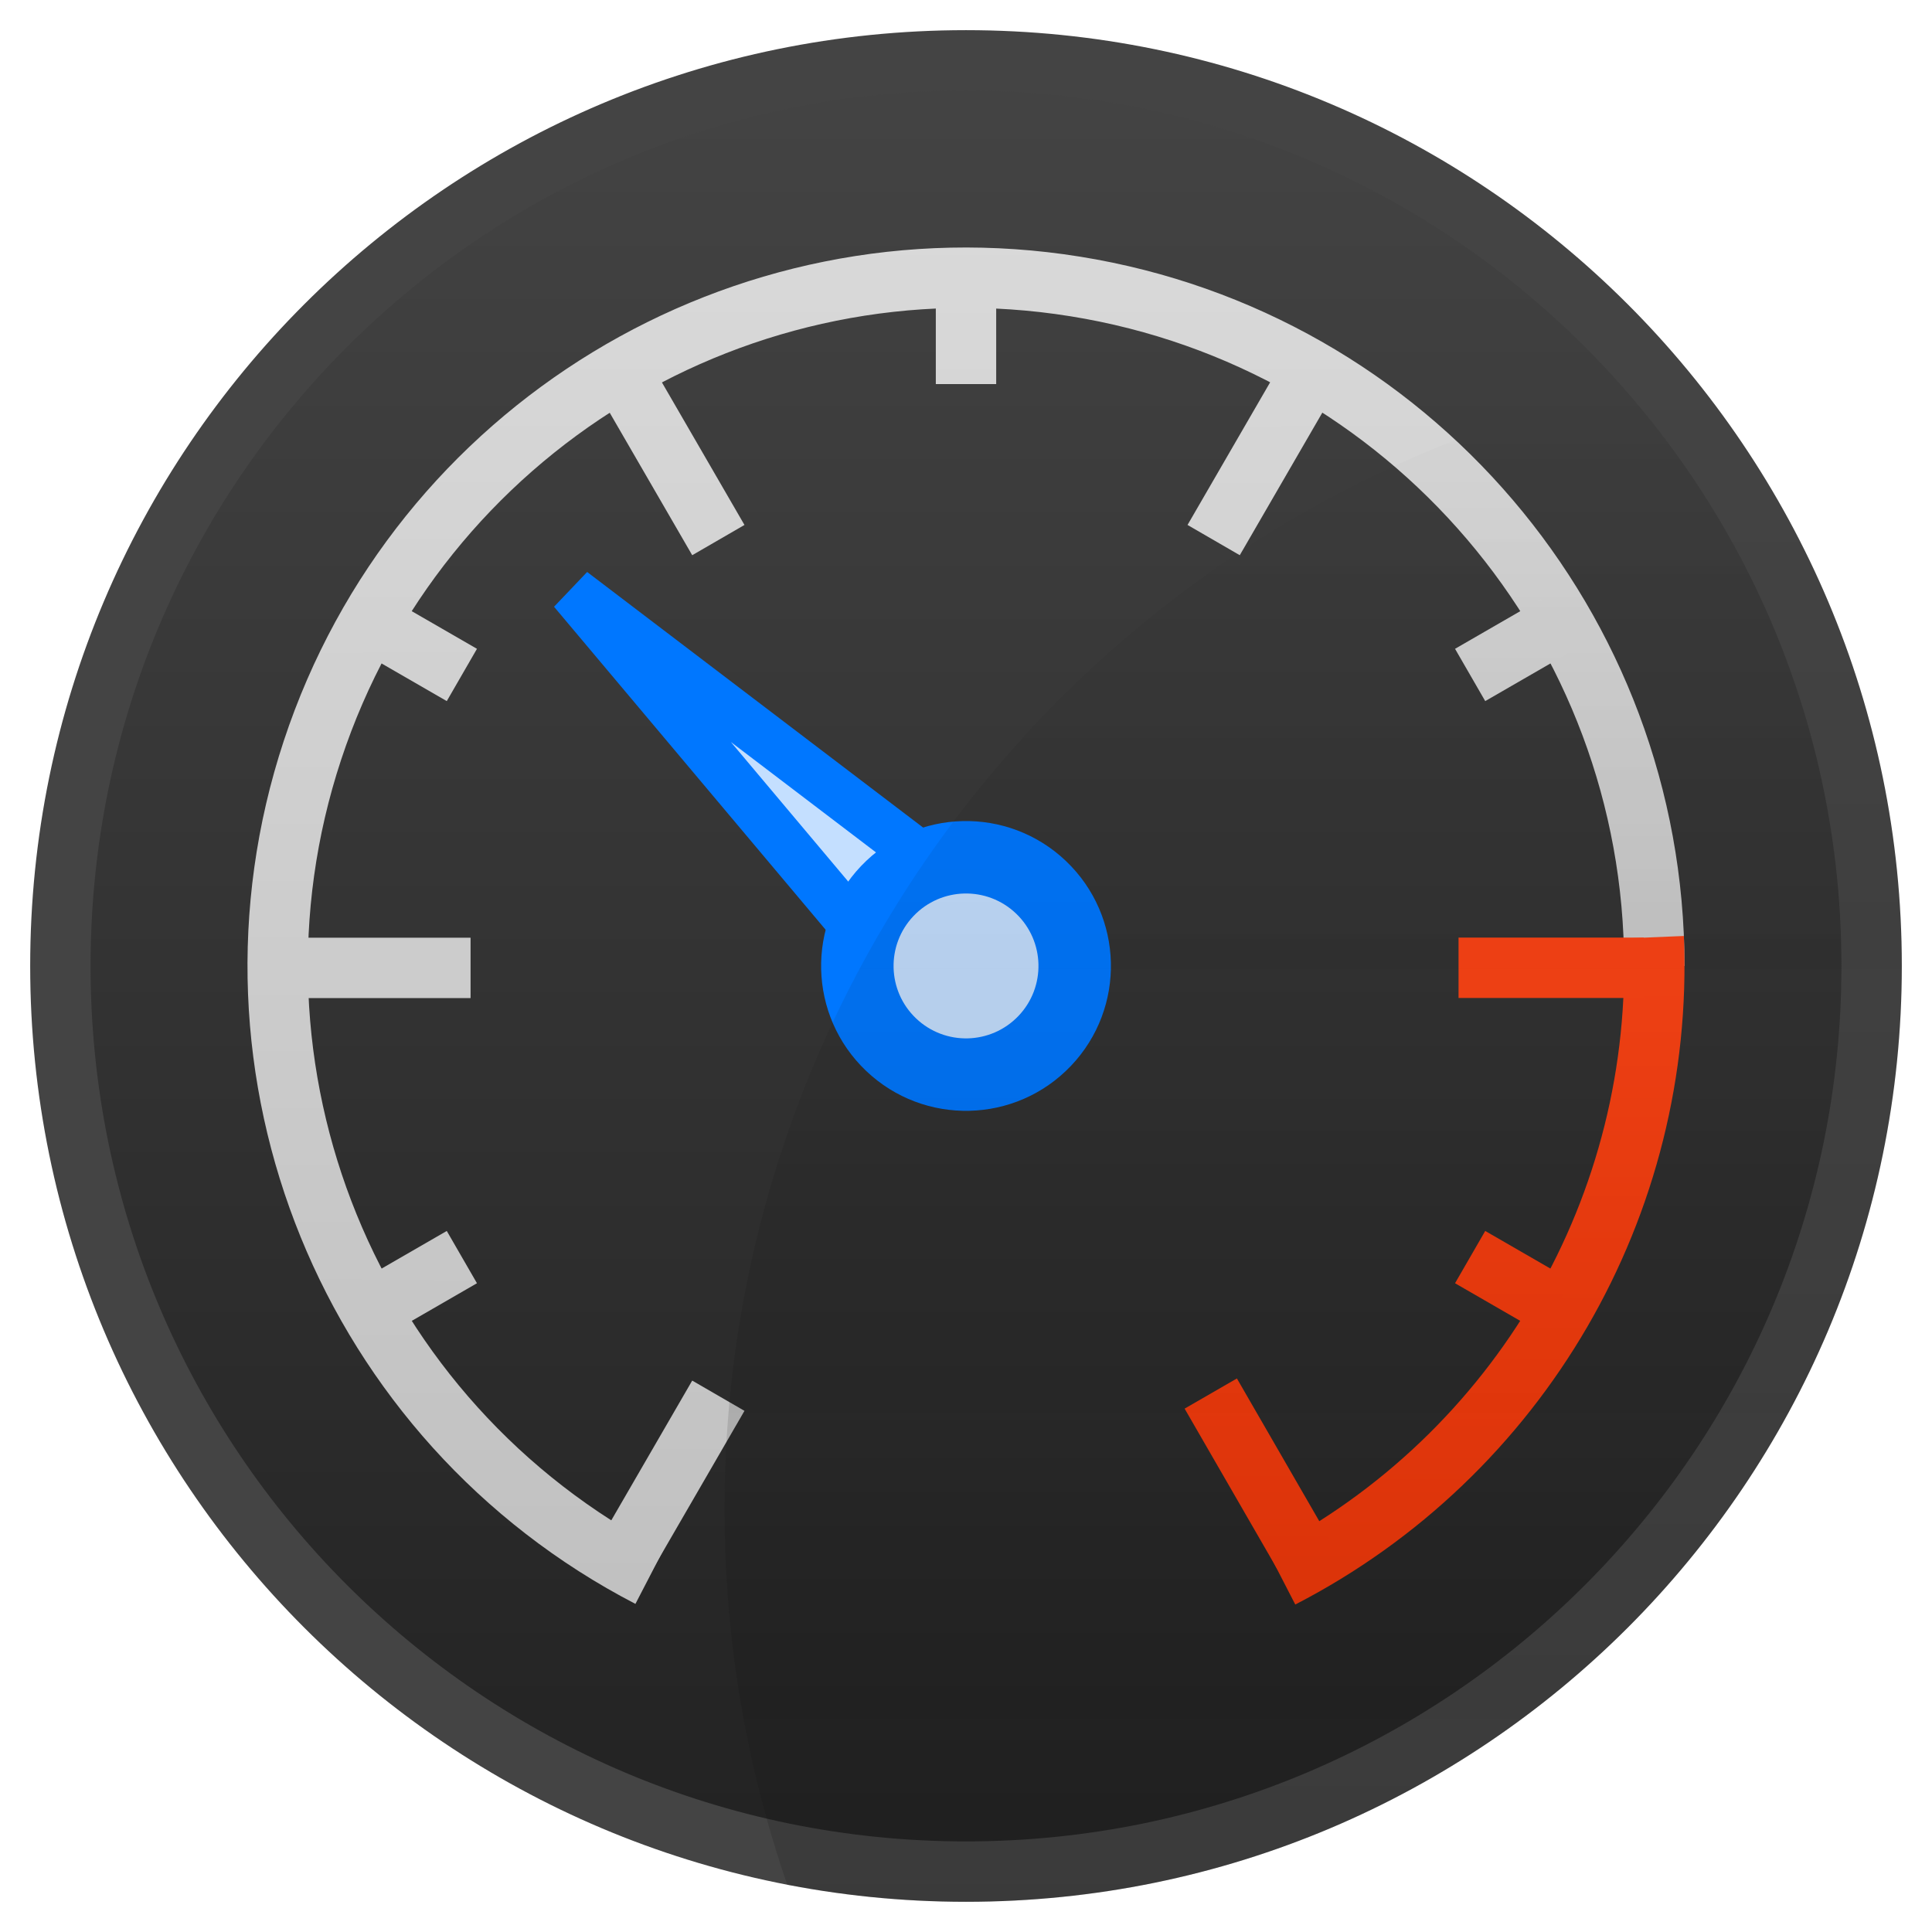
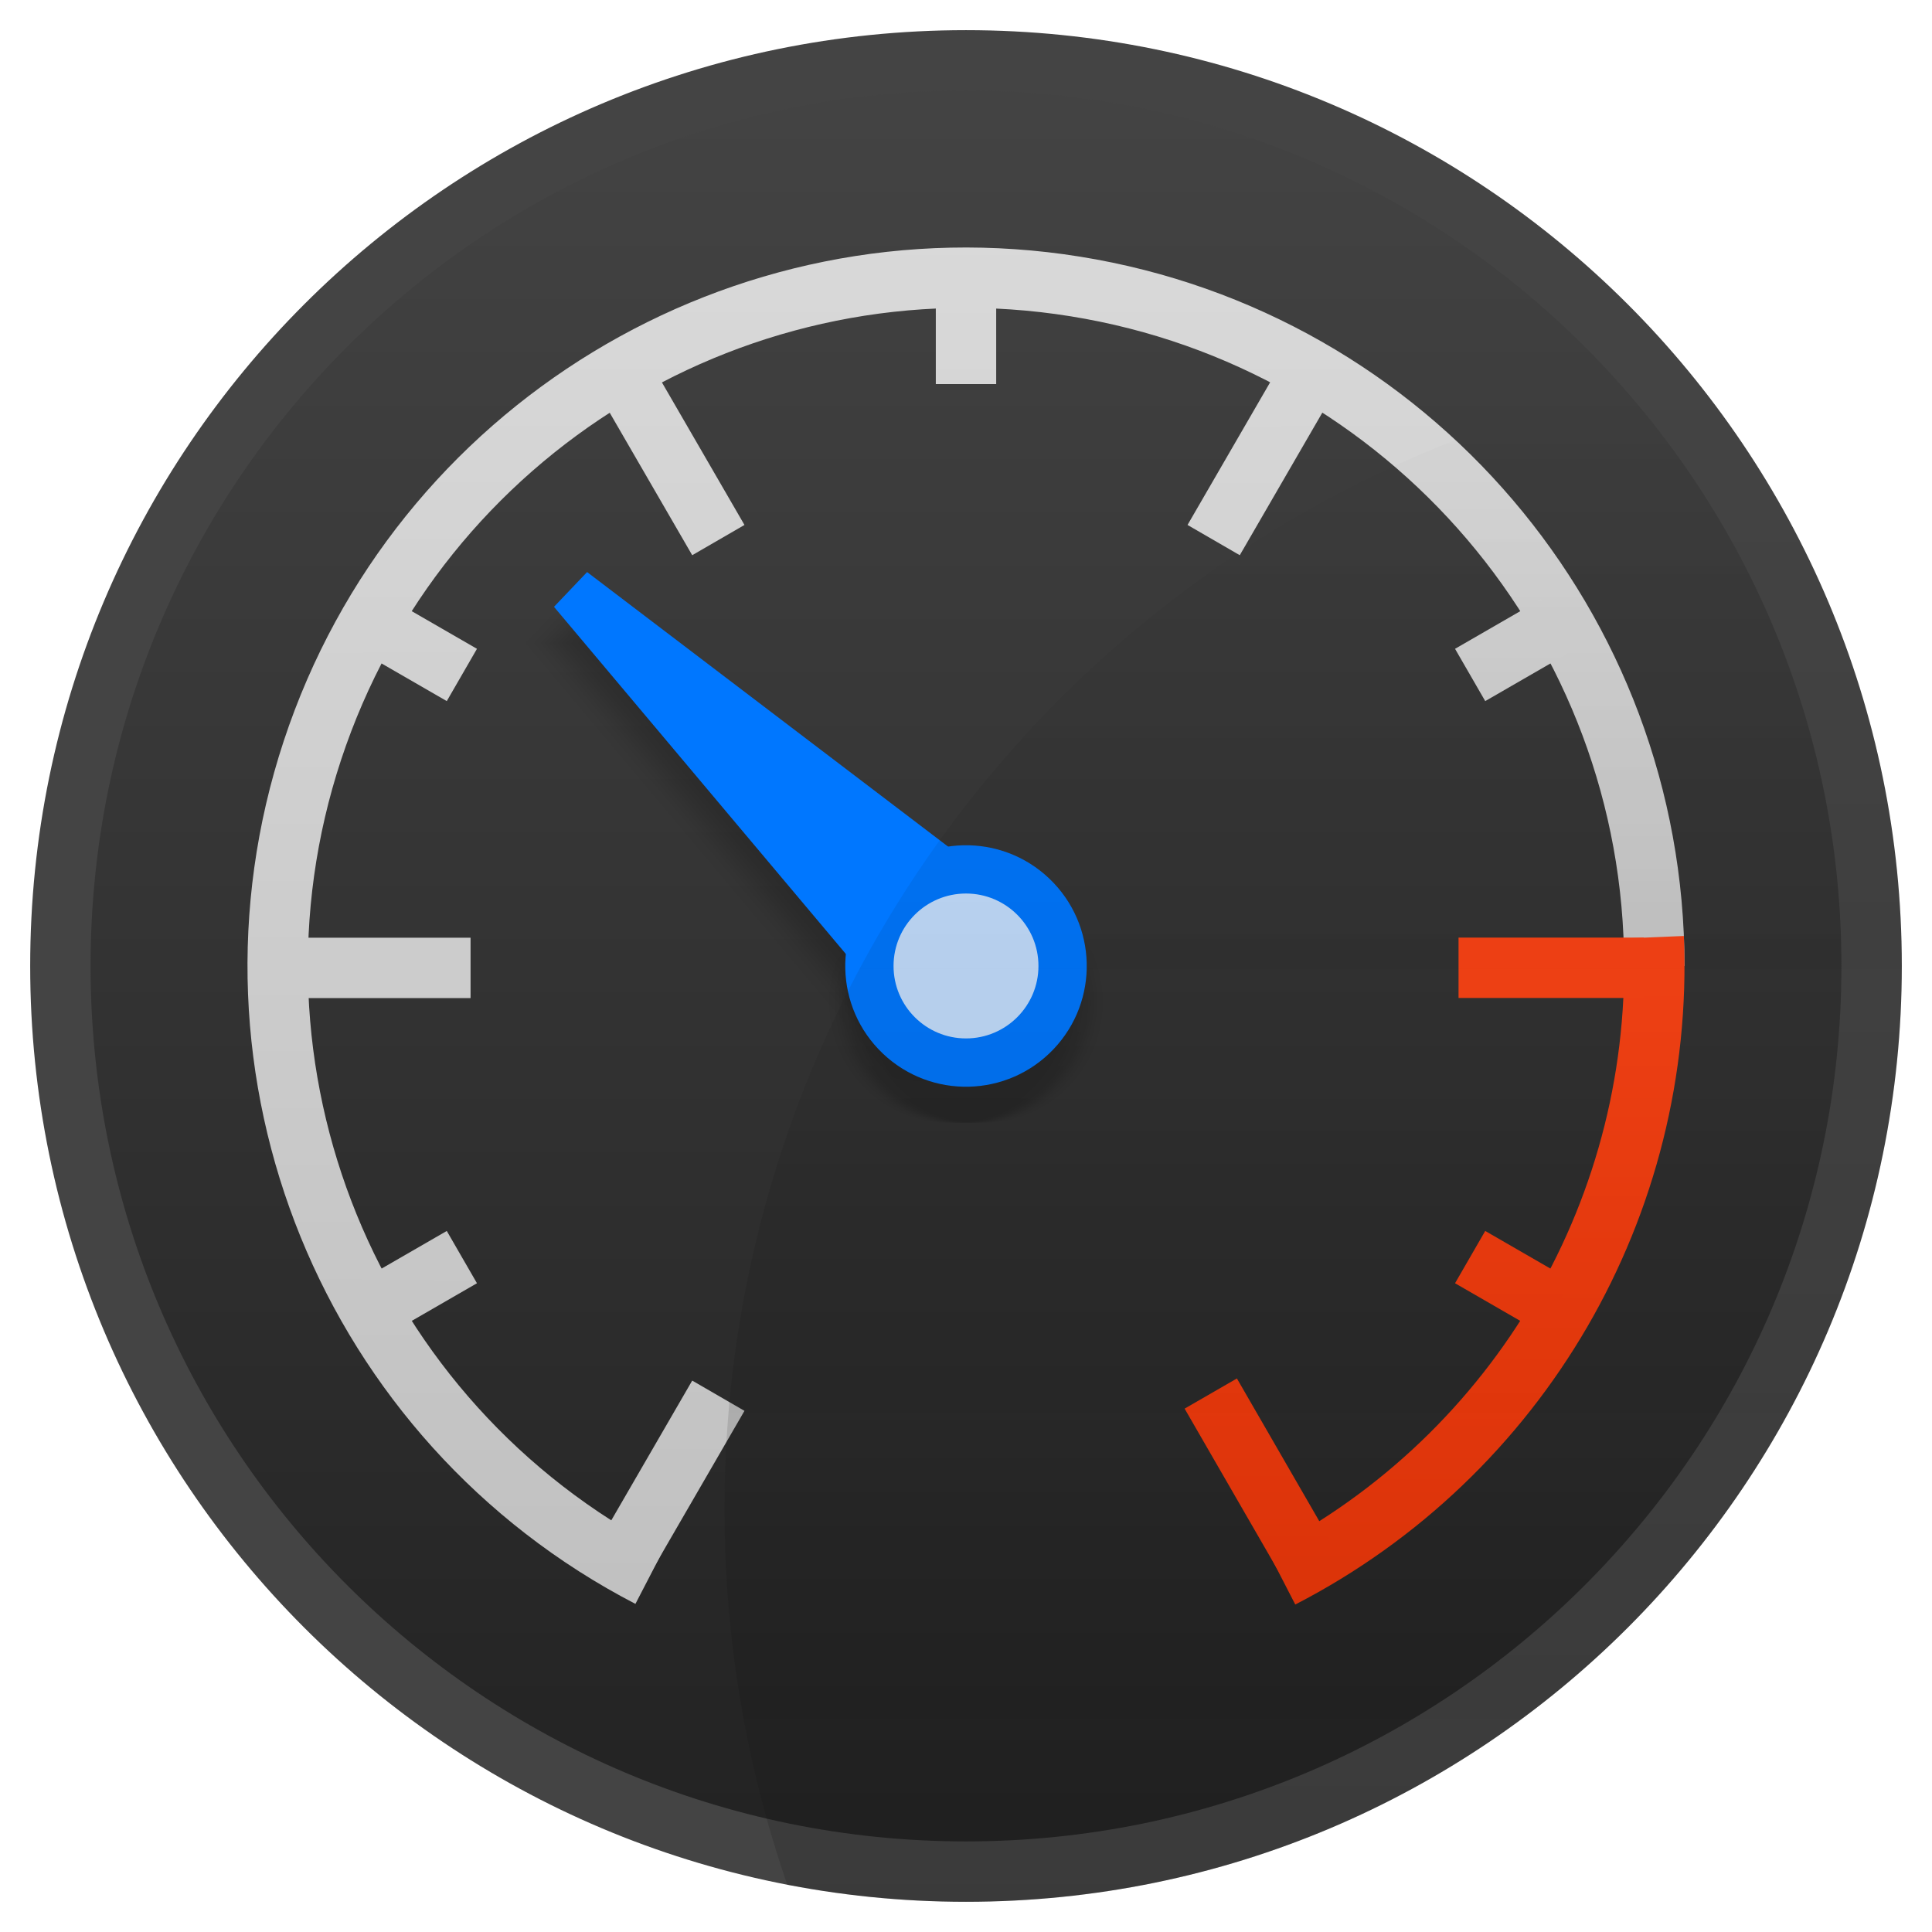
<svg xmlns="http://www.w3.org/2000/svg" xmlns:xlink="http://www.w3.org/1999/xlink" version="1.1" width="64" height="64" id="svg2">
  <defs id="defs4">
    <linearGradient id="linearGradient5996">
      <stop id="stop5998" style="stop-color:#ff5429;stop-opacity:1" offset="0" />
      <stop id="stop6000" style="stop-color:#ff3401;stop-opacity:1" offset="1" />
    </linearGradient>
    <linearGradient id="linearGradient4562">
      <stop id="stop4564" style="stop-color:#bbbbbb;stop-opacity:1" offset="0" />
      <stop id="stop4566" style="stop-color:#dddddd;stop-opacity:1" offset="1" />
    </linearGradient>
    <linearGradient id="linearGradient4491">
      <stop id="stop4493" style="stop-color:#444444;stop-opacity:1" offset="0" />
      <stop id="stop4495" style="stop-color:#444444;stop-opacity:1" offset="1" />
    </linearGradient>
    <linearGradient id="linearGradient4483">
      <stop id="stop4485" style="stop-color:#222222;stop-opacity:1" offset="0" />
      <stop id="stop4487" style="stop-color:#444444;stop-opacity:1" offset="1" />
    </linearGradient>
    <linearGradient id="linearGradient4641">
      <stop id="stop4643" style="stop-color:#1a1a1a;stop-opacity:0.275" offset="0" />
      <stop id="stop4645" style="stop-color:#000000;stop-opacity:0" offset="1" />
    </linearGradient>
    <clipPath id="clipPath4657">
      <rect width="15.5" height="15.5" ry="7.75" x="-5.75" y="-5.75" id="rect4659" style="fill:#c73fbf;fill-opacity:0.494;stroke:none" />
    </clipPath>
-     <linearGradient x1="5.148" y1="18.662" x2="-2.675" y2="5.112" id="linearGradient3941" xlink:href="#linearGradient4562" gradientUnits="userSpaceOnUse" gradientTransform="matrix(0.8881541,0.5113146,-0.512776,0.885623,4.996923,1033.203)" />
-     <linearGradient x1="10.852" y1="-2.662" x2="18.675" y2="10.888" id="linearGradient3944" xlink:href="#linearGradient4562" gradientUnits="userSpaceOnUse" gradientTransform="matrix(-0.8881541,-0.5113146,0.512776,-0.885623,11.00298,1055.554)" />
-     <linearGradient x1="0.193" y1="0.199" x2="15.839" y2="0.199" id="linearGradient3951" xlink:href="#linearGradient4562" gradientUnits="userSpaceOnUse" gradientTransform="matrix(0,-1.022629,1.025552,0,-0.204463,1052.559)" />
-     <linearGradient x1="-2.659" y1="10.861" x2="5.164" y2="-2.689" id="linearGradient3957" xlink:href="#linearGradient4562" gradientUnits="userSpaceOnUse" gradientTransform="matrix(0.8881541,-0.5113146,0.512776,0.885623,-3.20749,1041.384)" />
-     <linearGradient x1="5.04" y1="1055.086" x2="-2.783" y2="1041.536" id="linearGradient3960" xlink:href="#linearGradient4562" gradientUnits="userSpaceOnUse" gradientTransform="matrix(0.8881541,0.5113146,-0.512776,0.885623,536.5468,115.3767)" />
-     <linearGradient x1="10" y1="15.5" x2="10" y2="0.5" id="linearGradient3964" xlink:href="#linearGradient4483" gradientUnits="userSpaceOnUse" />
-     <linearGradient x1="13" y1="15.5" x2="13" y2="0.5" id="linearGradient3966" xlink:href="#linearGradient4491" gradientUnits="userSpaceOnUse" />
-     <linearGradient x1="0" y1="16" x2="0" y2="0" id="linearGradient3980" xlink:href="#linearGradient4562" gradientUnits="userSpaceOnUse" />
-     <linearGradient x1="-0" y1="0" x2="-0" y2="16" id="linearGradient3986" xlink:href="#linearGradient5996" gradientUnits="userSpaceOnUse" />
-     <linearGradient x1="-2.776" y1="1047.259" x2="5.013" y2="1033.729" id="linearGradient3990" xlink:href="#linearGradient4562" gradientUnits="userSpaceOnUse" gradientTransform="matrix(0.8868885,-0.5135067,0.510584,0.8868885,-532.2517,122.1344)" />
-     <linearGradient x1="0.068" y1="1036.584" x2="15.68" y2="1036.603" id="linearGradient3994" xlink:href="#linearGradient4562" gradientUnits="userSpaceOnUse" gradientTransform="matrix(-0.00126556,-1.024821,1.02336,0.00126557,-1060.799,1051.12)" />
-     <linearGradient x1="15.7" y1="1052.238" x2="0.087" y2="1052.219" id="linearGradient3998" xlink:href="#linearGradient4562" gradientUnits="userSpaceOnUse" gradientTransform="matrix(0.00126556,1.024821,-1.02336,-0.00126557,1076.799,1037.604)" />
-     <linearGradient x1="0.196" y1="15.794" x2="15.808" y2="15.813" id="linearGradient4002" xlink:href="#linearGradient5996" gradientUnits="userSpaceOnUse" gradientTransform="matrix(0.00126556,1.024821,-1.02336,-0.00126557,16.16278,1036.182)" />
-     <linearGradient x1="10.863" y1="18.669" x2="18.652" y2="5.138" id="linearGradient4006" xlink:href="#linearGradient5996" gradientUnits="userSpaceOnUse" gradientTransform="matrix(-0.8868885,0.5135067,-0.510584,-0.8868885,19.16583,1047.341)" />
-     <linearGradient x1="10.754" y1="1055.093" x2="18.544" y2="1041.563" id="linearGradient4010" xlink:href="#linearGradient5996" gradientUnits="userSpaceOnUse" gradientTransform="matrix(-0.8868885,0.5135067,-0.510584,-0.8868885,548.2516,1966.59)" />
-     <linearGradient x1="14" y1="16" x2="14" y2="-3" id="linearGradient3884" xlink:href="#linearGradient4641" gradientUnits="userSpaceOnUse" />
+     <linearGradient x1="10" y1="15.5" x2="10" y2="0.5" id="linearGradient3961" xlink:href="#linearGradient4483" gradientUnits="userSpaceOnUse" />
+     <linearGradient x1="13" y1="15.5" x2="13" y2="0.5" id="linearGradient3963" xlink:href="#linearGradient4491" gradientUnits="userSpaceOnUse" />
+     <linearGradient x1="0" y1="16" x2="0" y2="0" id="linearGradient3975" xlink:href="#linearGradient4562" gradientUnits="userSpaceOnUse" />
+     <linearGradient x1="-0" y1="0" x2="-0" y2="16" id="linearGradient3977" xlink:href="#linearGradient5996" gradientUnits="userSpaceOnUse" />
+     <linearGradient x1="10.754" y1="1055.093" x2="18.544" y2="1041.563" id="linearGradient4001" xlink:href="#linearGradient5996" gradientUnits="userSpaceOnUse" gradientTransform="matrix(-0.8868885,0.5135067,-0.510584,-0.8868885,548.2516,1966.59)" />
+     <linearGradient x1="10.863" y1="18.669" x2="18.652" y2="5.138" id="linearGradient4004" xlink:href="#linearGradient5996" gradientUnits="userSpaceOnUse" gradientTransform="matrix(-0.8868885,0.5135067,-0.510584,-0.8868885,19.16583,1047.341)" />
+     <linearGradient x1="0.196" y1="15.794" x2="15.808" y2="15.813" id="linearGradient4007" xlink:href="#linearGradient5996" gradientUnits="userSpaceOnUse" gradientTransform="matrix(0.00126556,1.024821,-1.02336,-0.00126557,16.16278,1036.182)" />
+     <linearGradient x1="15.7" y1="1052.238" x2="0.087" y2="1052.219" id="linearGradient4011" xlink:href="#linearGradient4562" gradientUnits="userSpaceOnUse" gradientTransform="matrix(0.00126556,1.024821,-1.02336,-0.00126557,1076.799,1037.604)" />
+     <linearGradient x1="0.068" y1="1036.584" x2="15.68" y2="1036.603" id="linearGradient4014" xlink:href="#linearGradient4562" gradientUnits="userSpaceOnUse" gradientTransform="matrix(-0.00126556,-1.024821,1.02336,0.00126557,-1060.799,1051.12)" />
+     <linearGradient x1="-2.776" y1="1047.259" x2="5.013" y2="1033.729" id="linearGradient4017" xlink:href="#linearGradient4562" gradientUnits="userSpaceOnUse" gradientTransform="matrix(0.8868885,-0.5135067,0.510584,0.8868885,-532.2517,122.1344)" />
+     <linearGradient x1="5.148" y1="18.662" x2="-2.675" y2="5.112" id="linearGradient4022" xlink:href="#linearGradient4562" gradientUnits="userSpaceOnUse" gradientTransform="matrix(0.8881541,0.5113146,-0.512776,0.885623,4.996923,1033.203)" />
+     <linearGradient x1="10.852" y1="-2.662" x2="18.675" y2="10.888" id="linearGradient4025" xlink:href="#linearGradient4562" gradientUnits="userSpaceOnUse" gradientTransform="matrix(-0.8881541,-0.5113146,0.512776,-0.885623,11.00298,1055.554)" />
+     <linearGradient x1="0.193" y1="0.199" x2="15.839" y2="0.199" id="linearGradient4028" xlink:href="#linearGradient4562" gradientUnits="userSpaceOnUse" gradientTransform="matrix(0,-1.022629,1.025552,0,-0.204463,1052.559)" />
+     <linearGradient x1="-2.659" y1="10.861" x2="5.164" y2="-2.689" id="linearGradient4031" xlink:href="#linearGradient4562" gradientUnits="userSpaceOnUse" gradientTransform="matrix(0.8881541,-0.5113146,0.512776,0.885623,-3.20749,1041.384)" />
+     <linearGradient x1="5.04" y1="1055.086" x2="-2.783" y2="1041.536" id="linearGradient4034" xlink:href="#linearGradient4562" gradientUnits="userSpaceOnUse" gradientTransform="matrix(0.8881541,0.5113146,-0.512776,0.885623,536.5468,115.3767)" />
+     <filter color-interpolation-filters="sRGB" id="filter4041">
+       <feGaussianBlur id="feGaussianBlur4043" stdDeviation="0.106" />
+     </filter>
+     <filter color-interpolation-filters="sRGB" id="filter4045">
+       <feGaussianBlur id="feGaussianBlur4047" stdDeviation="0.06" />
+     </filter>
+     <linearGradient x1="14" y1="16" x2="14" y2="-3" id="linearGradient4235" xlink:href="#linearGradient4641" gradientUnits="userSpaceOnUse" />
  </defs>
  <g transform="translate(0,-988.3622)" id="layer1">
-     <g transform="matrix(4,0,0,4,0,-3157.087)" id="g3862">
-       <path d="m 15.5,8 a 7.5,7.5 0 1 1 -15,0 7.5,7.5 0 1 1 15,0 z" transform="translate(0,1036.362)" id="path3931" style="fill:url(#linearGradient3964);fill-opacity:1;stroke:url(#linearGradient3966);stroke-width:0.5;stroke-linecap:round;stroke-linejoin:round;stroke-miterlimit:4;stroke-opacity:1;stroke-dasharray:none" />
-       <g transform="matrix(-0.6896349,0.7241572,-0.7241572,-0.6896349,769.7995,1758.797)" id="g4557">
-         <path d="M 7.5,8 8,12.5 8.5,8 z" transform="translate(0,1036.362)" id="path4553" style="fill:#c4dfff;fill-opacity:1;stroke:#0077ff;stroke-width:0.4;stroke-linecap:butt;stroke-linejoin:miter;stroke-miterlimit:4;stroke-opacity:1;stroke-dasharray:none" />
-         <path d="M 9,8 A 1,1 0 1 1 7,8 1,1 0 1 1 9,8 z" transform="matrix(1.199998,0,0,1.199998,-1.599967,1034.762)" id="path4551" style="fill:#0077ff;fill-opacity:1;stroke:none" />
-         <path d="m 8.5,8 a 0.5,0.5 0 1 1 -1,0 0.5,0.5 0 1 1 1,0 z" transform="matrix(1.199998,0,0,1.199998,-1.599982,1034.762)" id="path4555" style="fill:#c4dfff;fill-opacity:1;stroke:none" />
+     <g transform="matrix(4,0,0,4,0,-3157.087)" id="g4110">
+       <g id="g4083">
+         <path d="m 15.5,8 a 7.5,7.5 0 1 1 -15,0 7.5,7.5 0 1 1 15,0 z" transform="translate(0,1036.362)" id="path3931" style="fill:url(#linearGradient3961);fill-opacity:1;stroke:url(#linearGradient3963);stroke-width:0.5;stroke-linecap:round;stroke-linejoin:round;stroke-miterlimit:4;stroke-opacity:1;stroke-dasharray:none" />
+         <g id="g4068">
+           <path d="m 8,1038.72 5.17e-5,0.823" id="path4515" style="fill:none;stroke:url(#linearGradient4034);stroke-width:0.5;stroke-linecap:butt;stroke-linejoin:miter;stroke-miterlimit:4;stroke-opacity:1;stroke-dasharray:none" />
+           <path d="m 5.18,1039.507 0.769,1.328" id="path5938" style="fill:none;stroke:url(#linearGradient4031);stroke-width:0.5;stroke-linecap:butt;stroke-linejoin:miter;stroke-miterlimit:4;stroke-opacity:1;stroke-dasharray:none" />
+           <path d="m 2.359,1044.378 1.538,0" id="path6709" style="fill:none;stroke:url(#linearGradient4028);stroke-width:0.5;stroke-linecap:butt;stroke-linejoin:miter;stroke-miterlimit:4;stroke-opacity:1;stroke-dasharray:none" />
+           <path d="m 5.18,1049.249 0.769,-1.328" id="path6717" style="fill:none;stroke:url(#linearGradient4025);stroke-width:0.5;stroke-linecap:butt;stroke-linejoin:miter;stroke-miterlimit:4;stroke-opacity:1;stroke-dasharray:none" />
+           <path d="m 10.82,1039.507 -0.769,1.328" id="path6721" style="fill:none;stroke:url(#linearGradient4022);stroke-width:0.5;stroke-linecap:butt;stroke-linejoin:miter;stroke-miterlimit:4;stroke-opacity:1;stroke-dasharray:none" />
+           <path d="M 5.377,13.061 A 5.7,5.7 0 1 1 13.7,8" transform="translate(3.8760213e-4,1036.362)" id="path3972" style="fill:none;stroke:url(#linearGradient3975);stroke-width:0.5;stroke-linecap:butt;stroke-linejoin:miter;stroke-miterlimit:4;stroke-opacity:1;stroke-dasharray:none" />
+           <path d="M 13.695,7.762 A 5.7,5.7 0 0 1 10.612,13.066" transform="translate(3.8760213e-4,1036.362)" id="path3984" style="fill:none;stroke:url(#linearGradient3977);stroke-width:0.5;stroke-linecap:butt;stroke-linejoin:miter;stroke-miterlimit:4;stroke-opacity:1;stroke-dasharray:none" />
+           <path d="m 3.113,1041.541 0.712,0.411" id="path3988" style="fill:none;stroke:url(#linearGradient4017);stroke-width:0.5;stroke-linecap:butt;stroke-linejoin:miter;stroke-miterlimit:4;stroke-opacity:1;stroke-dasharray:none" />
+           <path d="m 3.113,1047.184 0.712,-0.411" id="path3992" style="fill:none;stroke:url(#linearGradient4014);stroke-width:0.5;stroke-linecap:butt;stroke-linejoin:miter;stroke-miterlimit:4;stroke-opacity:1;stroke-dasharray:none" />
+           <path d="m 12.887,1041.541 -0.712,0.411" id="path3996" style="fill:none;stroke:url(#linearGradient4011);stroke-width:0.5;stroke-linecap:butt;stroke-linejoin:miter;stroke-miterlimit:4;stroke-opacity:1;stroke-dasharray:none" />
+           <path d="m 13.614,1044.377 -1.535,0" id="path4000" style="fill:none;stroke:url(#linearGradient4007);stroke-width:0.5;stroke-linecap:butt;stroke-linejoin:miter;stroke-miterlimit:4;stroke-opacity:1;stroke-dasharray:none" />
+           <path d="m 10.794,1049.232 -0.767,-1.329" id="path4004" style="fill:none;stroke:url(#linearGradient4004);stroke-width:0.5;stroke-linecap:butt;stroke-linejoin:miter;stroke-miterlimit:4;stroke-opacity:1;stroke-dasharray:none" />
+           <path d="m 12.887,1047.184 -0.712,-0.411" id="path4008" style="fill:none;stroke:url(#linearGradient4001);stroke-width:0.5;stroke-linecap:butt;stroke-linejoin:miter;stroke-miterlimit:4;stroke-opacity:1;stroke-dasharray:none" />
+         </g>
+         <rect width="16" height="16" x="0" y="1036.362" id="rect3092" style="fill:none;stroke:none" />
+         <g id="g4059">
+           <path d="M 7.5,8 8,12.5 8.5,8 z" transform="matrix(-0.6896349,0.7241572,-0.7241572,-0.6896349,19.31035,1044.386)" id="path3811" style="opacity:0.2;fill:#000000;fill-opacity:1;stroke:#000000;stroke-width:0.4;stroke-linecap:butt;stroke-linejoin:miter;stroke-miterlimit:4;stroke-opacity:1;stroke-dasharray:none;filter:url(#filter4041)" />
+           <path d="M 9,8 A 1,1 0 1 1 7,8 1,1 0 1 1 9,8 z" transform="matrix(-0.6896336,0.7241559,-0.7241559,-0.6896336,19.31032,1044.386)" id="path3813" style="opacity:0.2;fill:#000000;fill-opacity:1;stroke:none;filter:url(#filter4045)" />
+         </g>
+         <g id="g4063">
+           <path d="M 9,8 A 1,1 0 1 1 7,8 1,1 0 1 1 9,8 z" transform="matrix(-0.6896336,0.7241559,-0.7241559,-0.6896336,19.31032,1044.086)" id="path4551" style="fill:#0077ff;fill-opacity:1;stroke:none" />
+           <path d="m 8.345,1044 -3.604,-2.741 2.914,3.466 z" id="path4553" style="fill:#0077ff;fill-opacity:1;stroke:#0077ff;stroke-width:0.4;stroke-linecap:butt;stroke-linejoin:miter;stroke-miterlimit:4;stroke-opacity:1;stroke-dasharray:none" />
+           <path d="M 9,8 A 1,1 0 1 1 7,8 1,1 0 1 1 9,8 z" transform="matrix(0.6,0,0,0.6,3.2,1039.562)" id="path3930" style="fill:#c4dfff;fill-opacity:1;stroke:none" />
+         </g>
      </g>
-       <path d="m 8,1038.72 5.17e-5,0.823" id="path4515" style="fill:none;stroke:url(#linearGradient3960);stroke-width:0.5;stroke-linecap:butt;stroke-linejoin:miter;stroke-miterlimit:4;stroke-opacity:1;stroke-dasharray:none" />
-       <path d="m 5.18,1039.507 0.769,1.328" id="path5938" style="fill:none;stroke:url(#linearGradient3957);stroke-width:0.5;stroke-linecap:butt;stroke-linejoin:miter;stroke-miterlimit:4;stroke-opacity:1;stroke-dasharray:none" />
-       <path d="m 2.359,1044.378 1.538,0" id="path6709" style="fill:none;stroke:url(#linearGradient3951);stroke-width:0.5;stroke-linecap:butt;stroke-linejoin:miter;stroke-miterlimit:4;stroke-opacity:1;stroke-dasharray:none" />
-       <path d="m 5.18,1049.249 0.769,-1.328" id="path6717" style="fill:none;stroke:url(#linearGradient3944);stroke-width:0.5;stroke-linecap:butt;stroke-linejoin:miter;stroke-miterlimit:4;stroke-opacity:1;stroke-dasharray:none" />
-       <path d="m 10.82,1039.507 -0.769,1.328" id="path6721" style="fill:none;stroke:url(#linearGradient3941);stroke-width:0.5;stroke-linecap:butt;stroke-linejoin:miter;stroke-miterlimit:4;stroke-opacity:1;stroke-dasharray:none" />
-       <path d="M 5.377,13.061 A 5.7,5.7 0 1 1 13.7,8" transform="translate(3.8760213e-4,1036.362)" id="path3972" style="fill:none;stroke:url(#linearGradient3980);stroke-width:0.5;stroke-linecap:butt;stroke-linejoin:miter;stroke-miterlimit:4;stroke-opacity:1;stroke-dasharray:none" />
-       <path d="M 13.695,7.762 A 5.7,5.7 0 0 1 10.612,13.066" transform="translate(3.8760213e-4,1036.362)" id="path3984" style="fill:none;stroke:url(#linearGradient3986);stroke-width:0.5;stroke-linecap:butt;stroke-linejoin:miter;stroke-miterlimit:4;stroke-opacity:1;stroke-dasharray:none" />
-       <path d="m 3.113,1041.541 0.712,0.411" id="path3988" style="fill:none;stroke:url(#linearGradient3990);stroke-width:0.5;stroke-linecap:butt;stroke-linejoin:miter;stroke-miterlimit:4;stroke-opacity:1;stroke-dasharray:none" />
-       <path d="m 3.113,1047.184 0.712,-0.411" id="path3992" style="fill:none;stroke:url(#linearGradient3994);stroke-width:0.5;stroke-linecap:butt;stroke-linejoin:miter;stroke-miterlimit:4;stroke-opacity:1;stroke-dasharray:none" />
-       <path d="m 12.887,1041.541 -0.712,0.411" id="path3996" style="fill:none;stroke:url(#linearGradient3998);stroke-width:0.5;stroke-linecap:butt;stroke-linejoin:miter;stroke-miterlimit:4;stroke-opacity:1;stroke-dasharray:none" />
-       <path d="m 13.614,1044.377 -1.535,0" id="path4000" style="fill:none;stroke:url(#linearGradient4002);stroke-width:0.5;stroke-linecap:butt;stroke-linejoin:miter;stroke-miterlimit:4;stroke-opacity:1;stroke-dasharray:none" />
-       <path d="m 10.794,1049.232 -0.767,-1.329" id="path4004" style="fill:none;stroke:url(#linearGradient4006);stroke-width:0.5;stroke-linecap:butt;stroke-linejoin:miter;stroke-miterlimit:4;stroke-opacity:1;stroke-dasharray:none" />
-       <path d="m 12.887,1047.184 -0.712,-0.411" id="path4008" style="fill:none;stroke:url(#linearGradient4010);stroke-width:0.5;stroke-linecap:butt;stroke-linejoin:miter;stroke-miterlimit:4;stroke-opacity:1;stroke-dasharray:none" />
-       <rect width="16" height="16" x="0" y="0" transform="translate(0,1036.362)" id="rect3092" style="fill:none;stroke:none" />
-       <path d="m 19,6.5 a 9.5,9.5 0 1 1 -19,0 9.5,9.5 0 1 1 19,0 z" transform="translate(6,1042.362)" clip-path="url(#clipPath4657)" id="path3235" style="fill:url(#linearGradient3884);fill-opacity:1;stroke:none" />
+       <path d="m 19,6.5 a 9.5,9.5 0 1 1 -19,0 9.5,9.5 0 1 1 19,0 z" transform="translate(6,1042.362)" clip-path="url(#clipPath4657)" id="path3235" style="fill:url(#linearGradient4235);fill-opacity:1;stroke:none" />
    </g>
  </g>
</svg>
